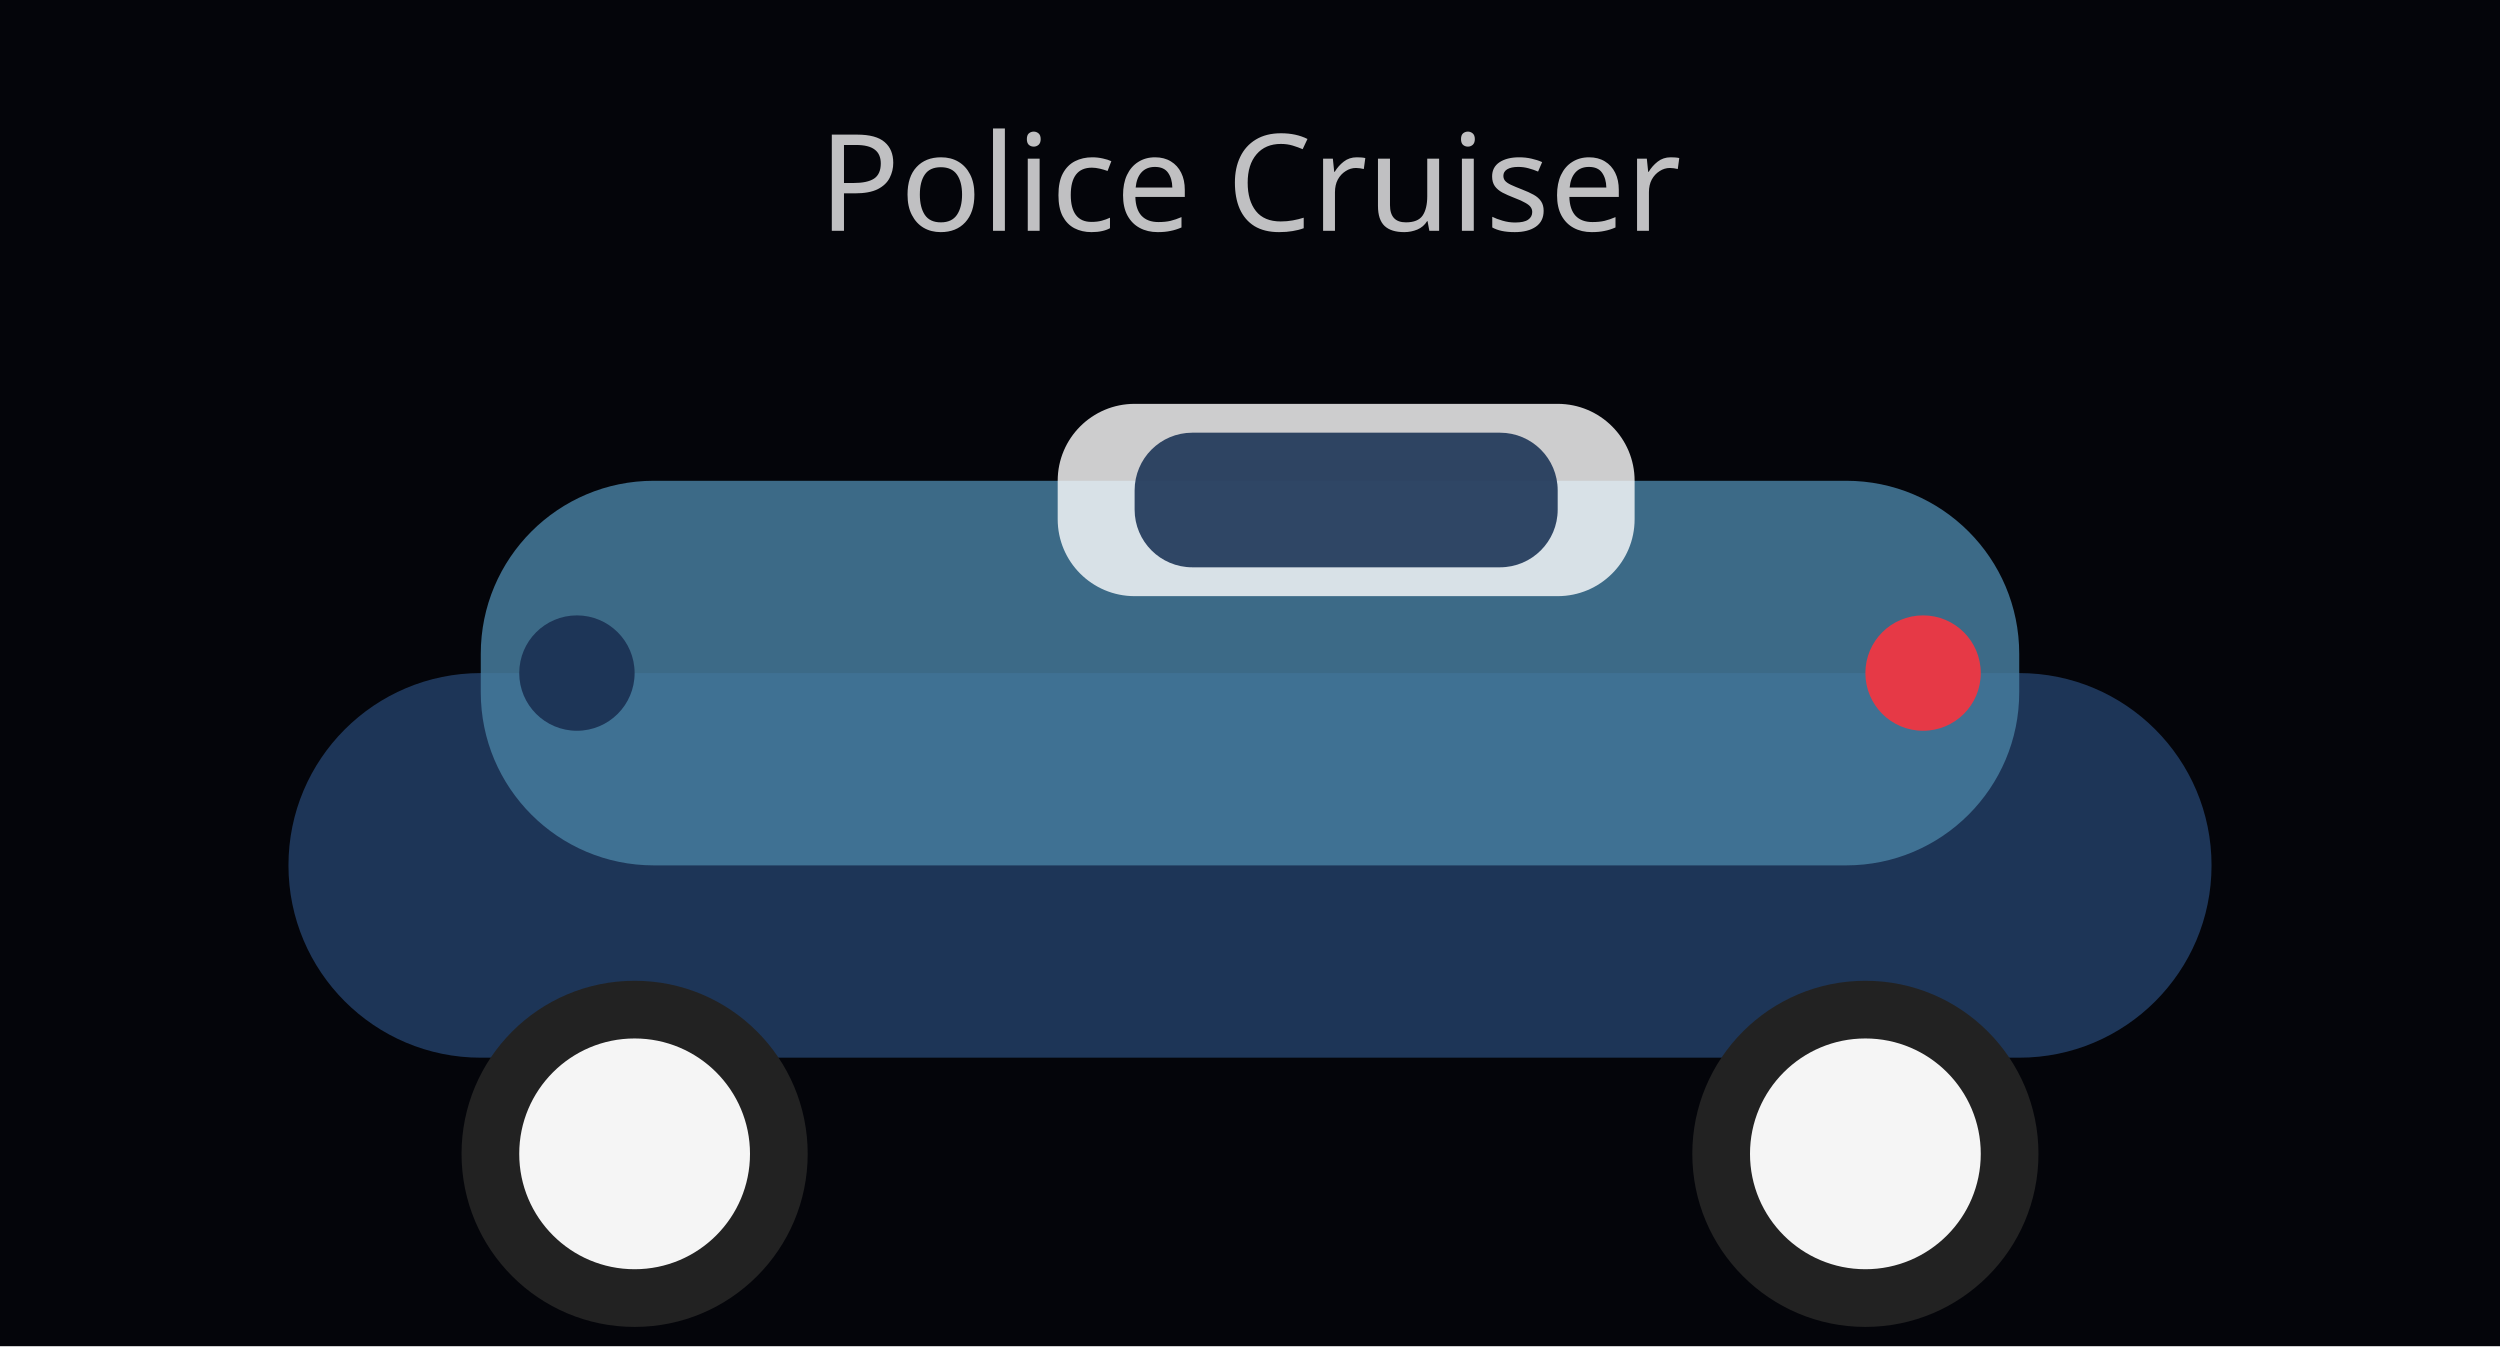
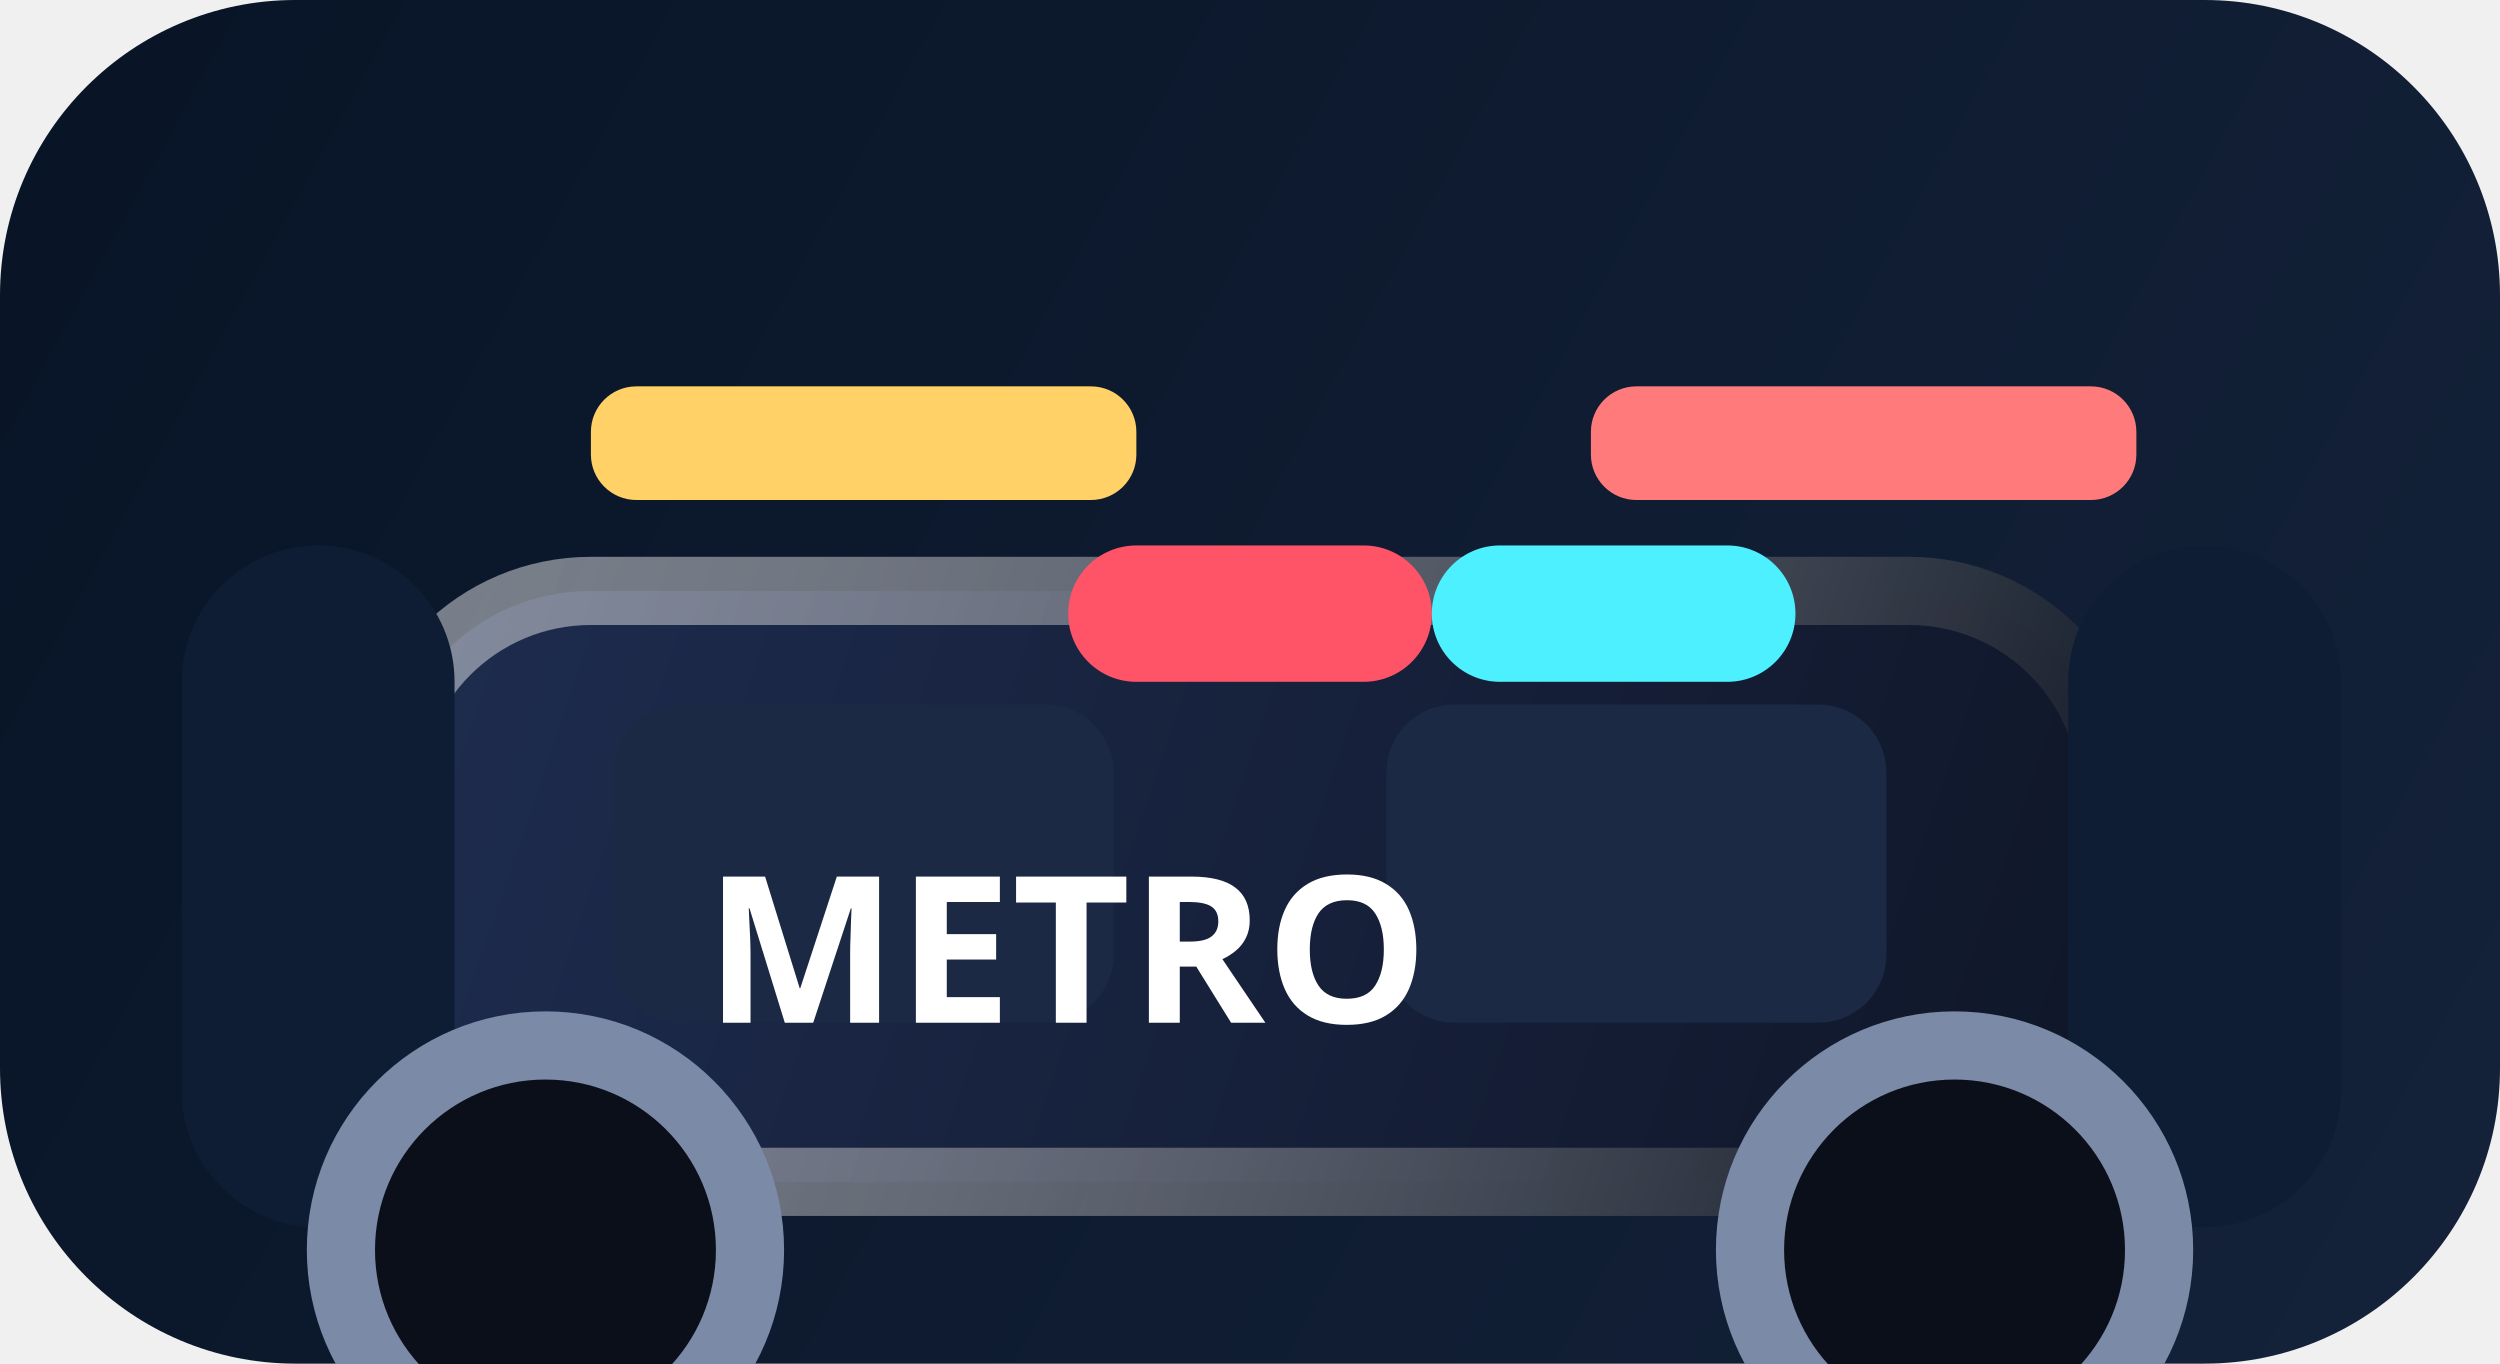
- <svg xmlns="http://www.w3.org/2000/svg" viewBox="0 0 260 140">
-   <rect width="260" height="140" fill="#04050a" />
-   <g transform="translate(30,40)">
-     <rect x="0" y="30" width="200" height="40" rx="20" fill="#1d3557" />
-     <rect x="20" y="10" width="160" height="40" rx="18" fill="#457b9d" opacity="0.85" />
-     <circle cx="36" cy="80" r="18" fill="#222" />
-     <circle cx="36" cy="80" r="12" fill="#f5f5f5" />
-     <circle cx="164" cy="80" r="18" fill="#222" />
-     <circle cx="164" cy="80" r="12" fill="#f5f5f5" />
-     <rect x="80" y="2" width="60" height="20" rx="8" fill="#ffffff" opacity="0.8" />
-     <rect x="88" y="5" width="44" height="14" rx="6" fill="#1d3557" opacity="0.9" />
-     <circle cx="30" cy="30" r="6" fill="#1d3557" />
-     <circle cx="170" cy="30" r="6" fill="#e63946" />
+ <svg xmlns="http://www.w3.org/2000/svg" width="220" height="120" viewBox="0 0 220 120" fill="none">
+   <rect width="220" height="120" rx="26" fill="url(#bg)" />
+   <g transform="translate(22 18)">
+     <rect x="12" y="34" width="152" height="52" rx="18" fill="url(#body)" stroke="url(#edge)" stroke-width="6" />
+     <rect x="32" y="44" width="44" height="28" rx="6" fill="url(#glass)" />
+     <rect x="100" y="44" width="44" height="28" rx="6" fill="url(#glass)" />
+     <rect x="72" y="30" width="32" height="12" rx="6" fill="#FF5468" />
+     <rect x="104" y="30" width="32" height="12" rx="6" fill="#4DF0FF" />
+     <rect x="-6" y="30" width="24" height="60" rx="12" fill="#0F1D34" />
+     <rect x="160" y="30" width="24" height="60" rx="12" fill="#0F1D34" />
+     <text x="40" y="72" fill="#FFFFFF" font-size="18" font-family="'Montserrat', sans-serif" font-weight="700">METRO</text>
+     <circle cx="26" cy="92" r="18" fill="#0B0F1A" stroke="#7B8AA6" stroke-width="6" />
+     <circle cx="150" cy="92" r="18" fill="#0B0F1A" stroke="#7B8AA6" stroke-width="6" />
+     <rect x="30" y="16" width="48" height="10" rx="4" fill="#FFD166" />
+     <rect x="118" y="16" width="48" height="10" rx="4" fill="#FF7B7B" />
  </g>
-   <text x="130" y="24" text-anchor="middle" font-family="Segoe UI, sans-serif" font-size="14" fill="rgba(255,255,255,0.75)">Police Cruiser</text>
+   <defs>
+     <linearGradient id="bg" x1="0" y1="0" x2="220" y2="120" gradientUnits="userSpaceOnUse">
+       <stop offset="0" stop-color="#081426" />
+       <stop offset="1" stop-color="#14223A" />
+     </linearGradient>
+     <linearGradient id="body" x1="12" y1="34" x2="164" y2="86" gradientUnits="userSpaceOnUse">
+       <stop offset="0" stop-color="#1E2C4F" />
+       <stop offset="1" stop-color="#0F1628" />
+     </linearGradient>
+     <linearGradient id="edge" x1="12" y1="34" x2="164" y2="86" gradientUnits="userSpaceOnUse">
+       <stop offset="0" stop-color="rgba(255,255,255,0.45)" />
+       <stop offset="1" stop-color="rgba(10,16,28,0.8)" />
+     </linearGradient>
+     <linearGradient id="glass" x1="0" y1="0" x2="44" y2="28" gradientUnits="userSpaceOnUse">
+       <stop offset="0" stop-color="#9DDCFF" />
+       <stop offset="1" stop-color="#1B2944" />
+     </linearGradient>
+   </defs>
</svg>
